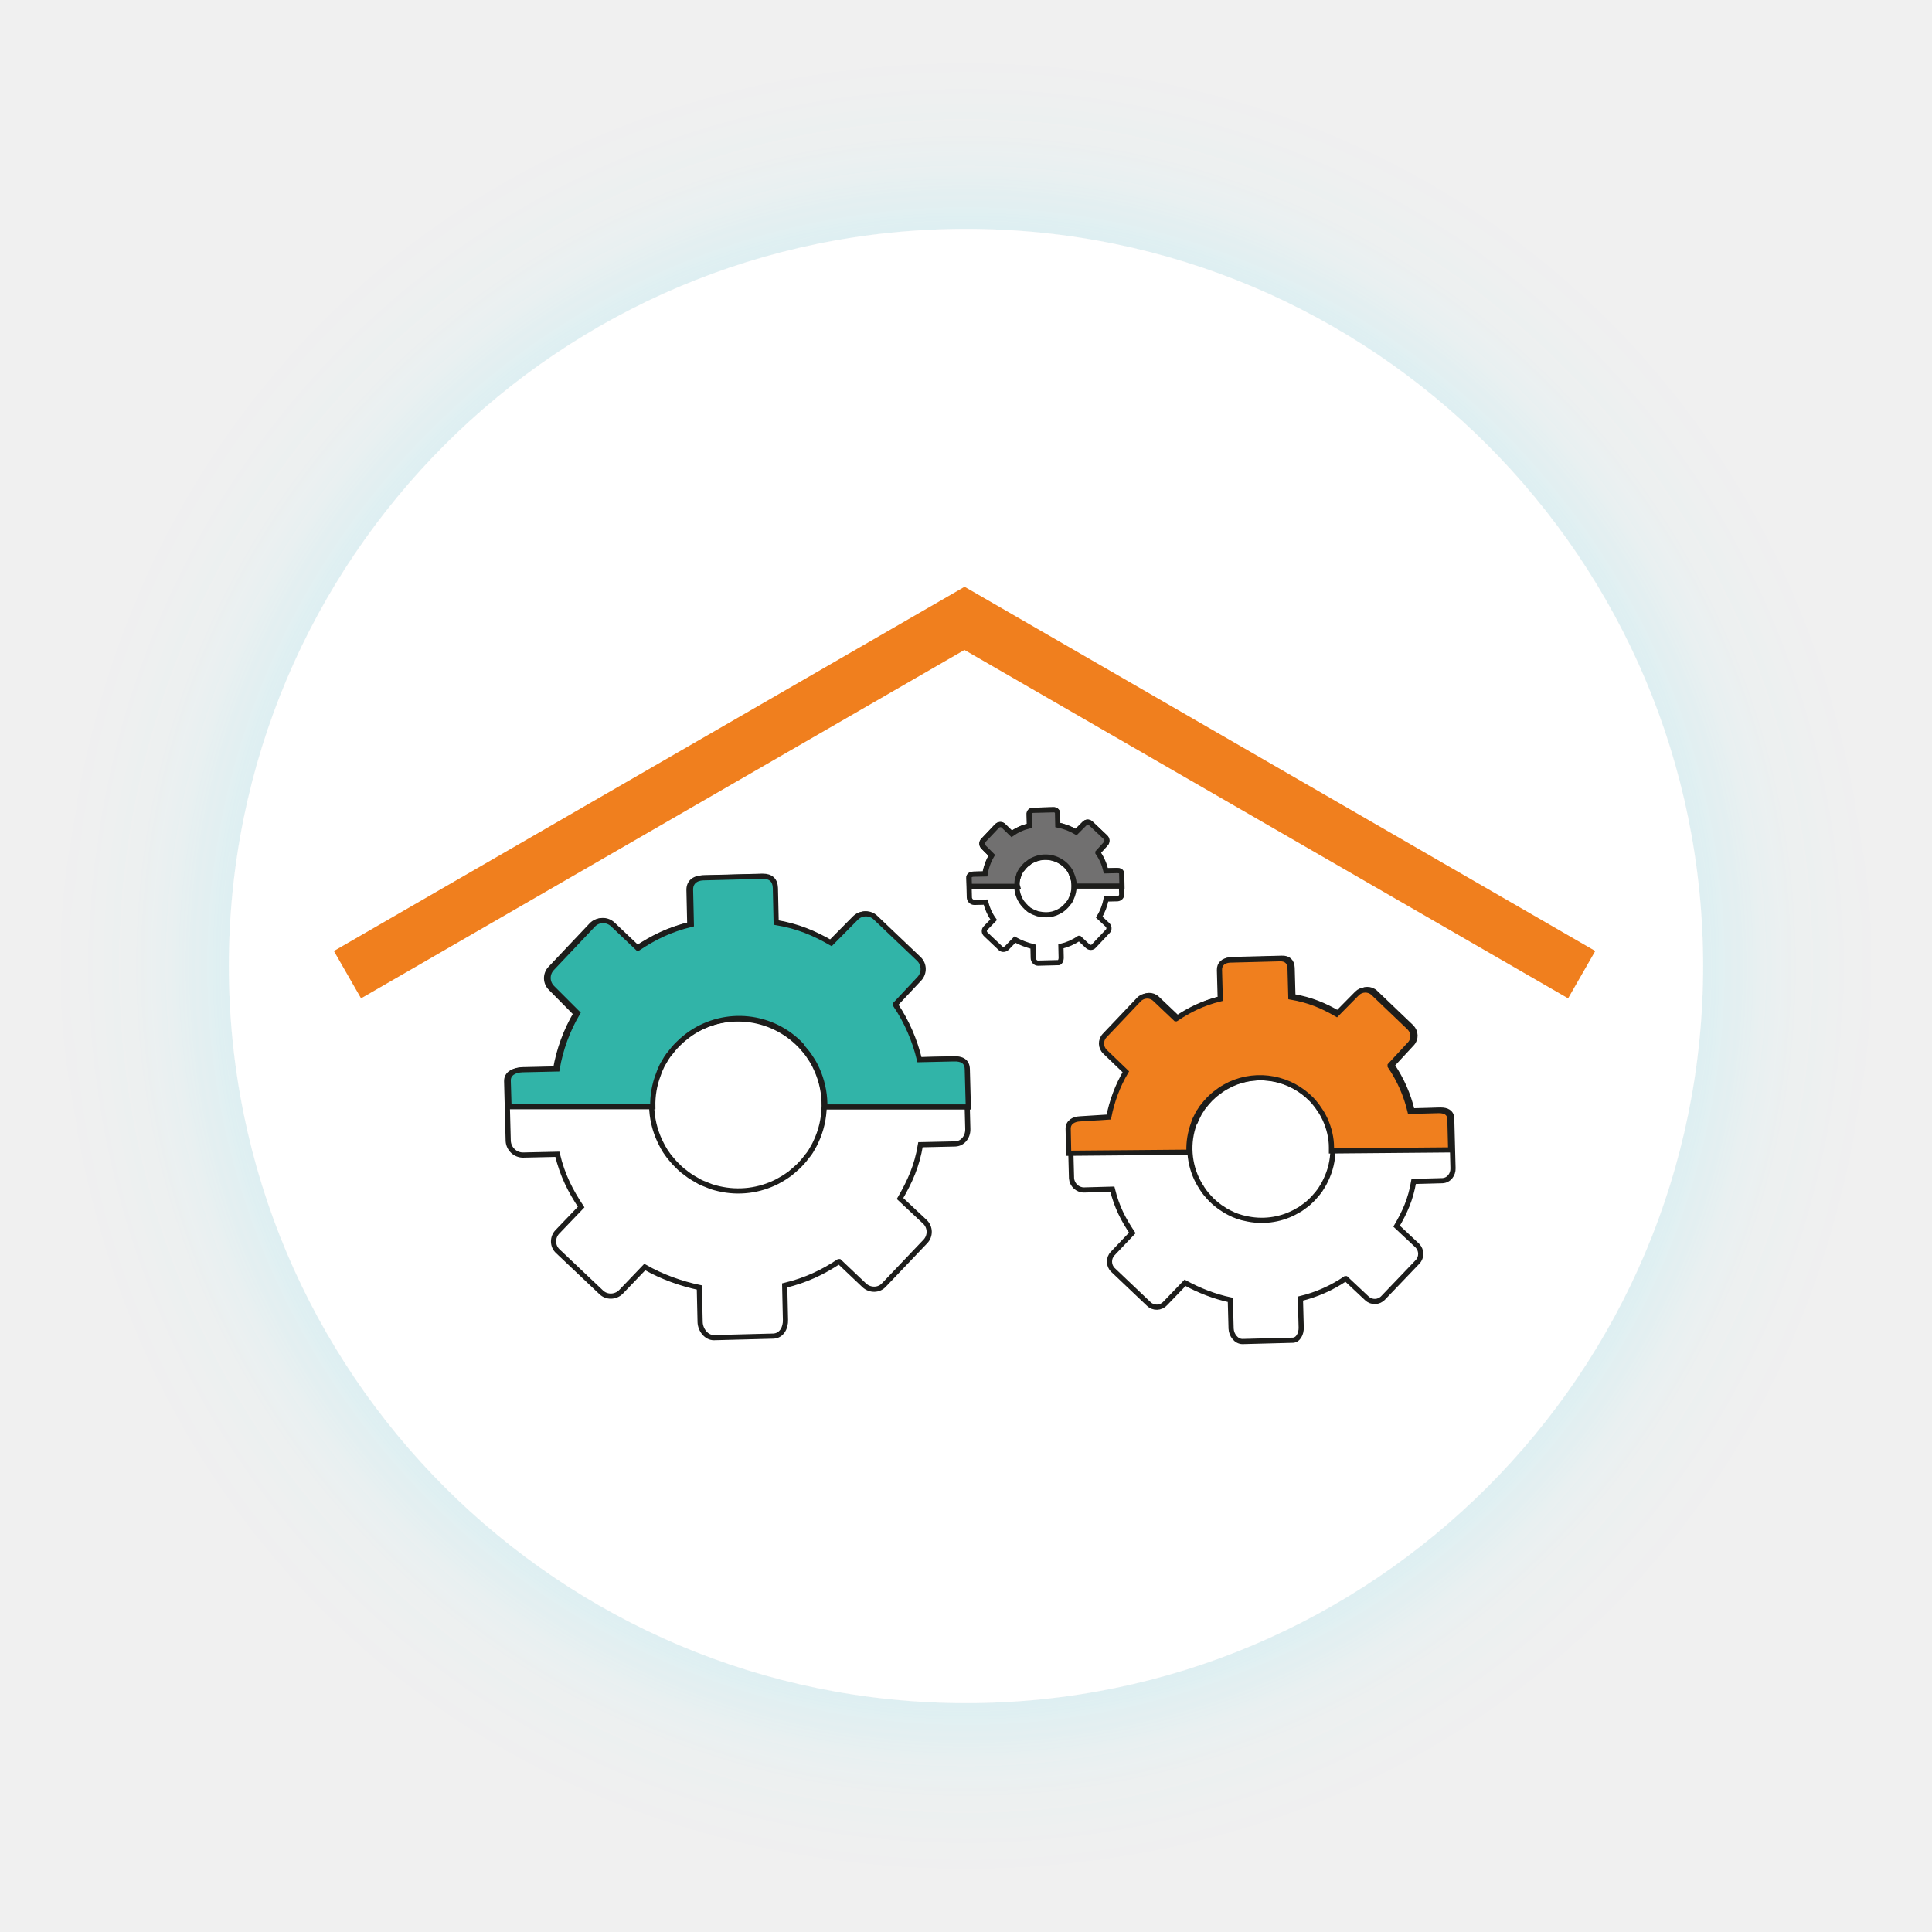
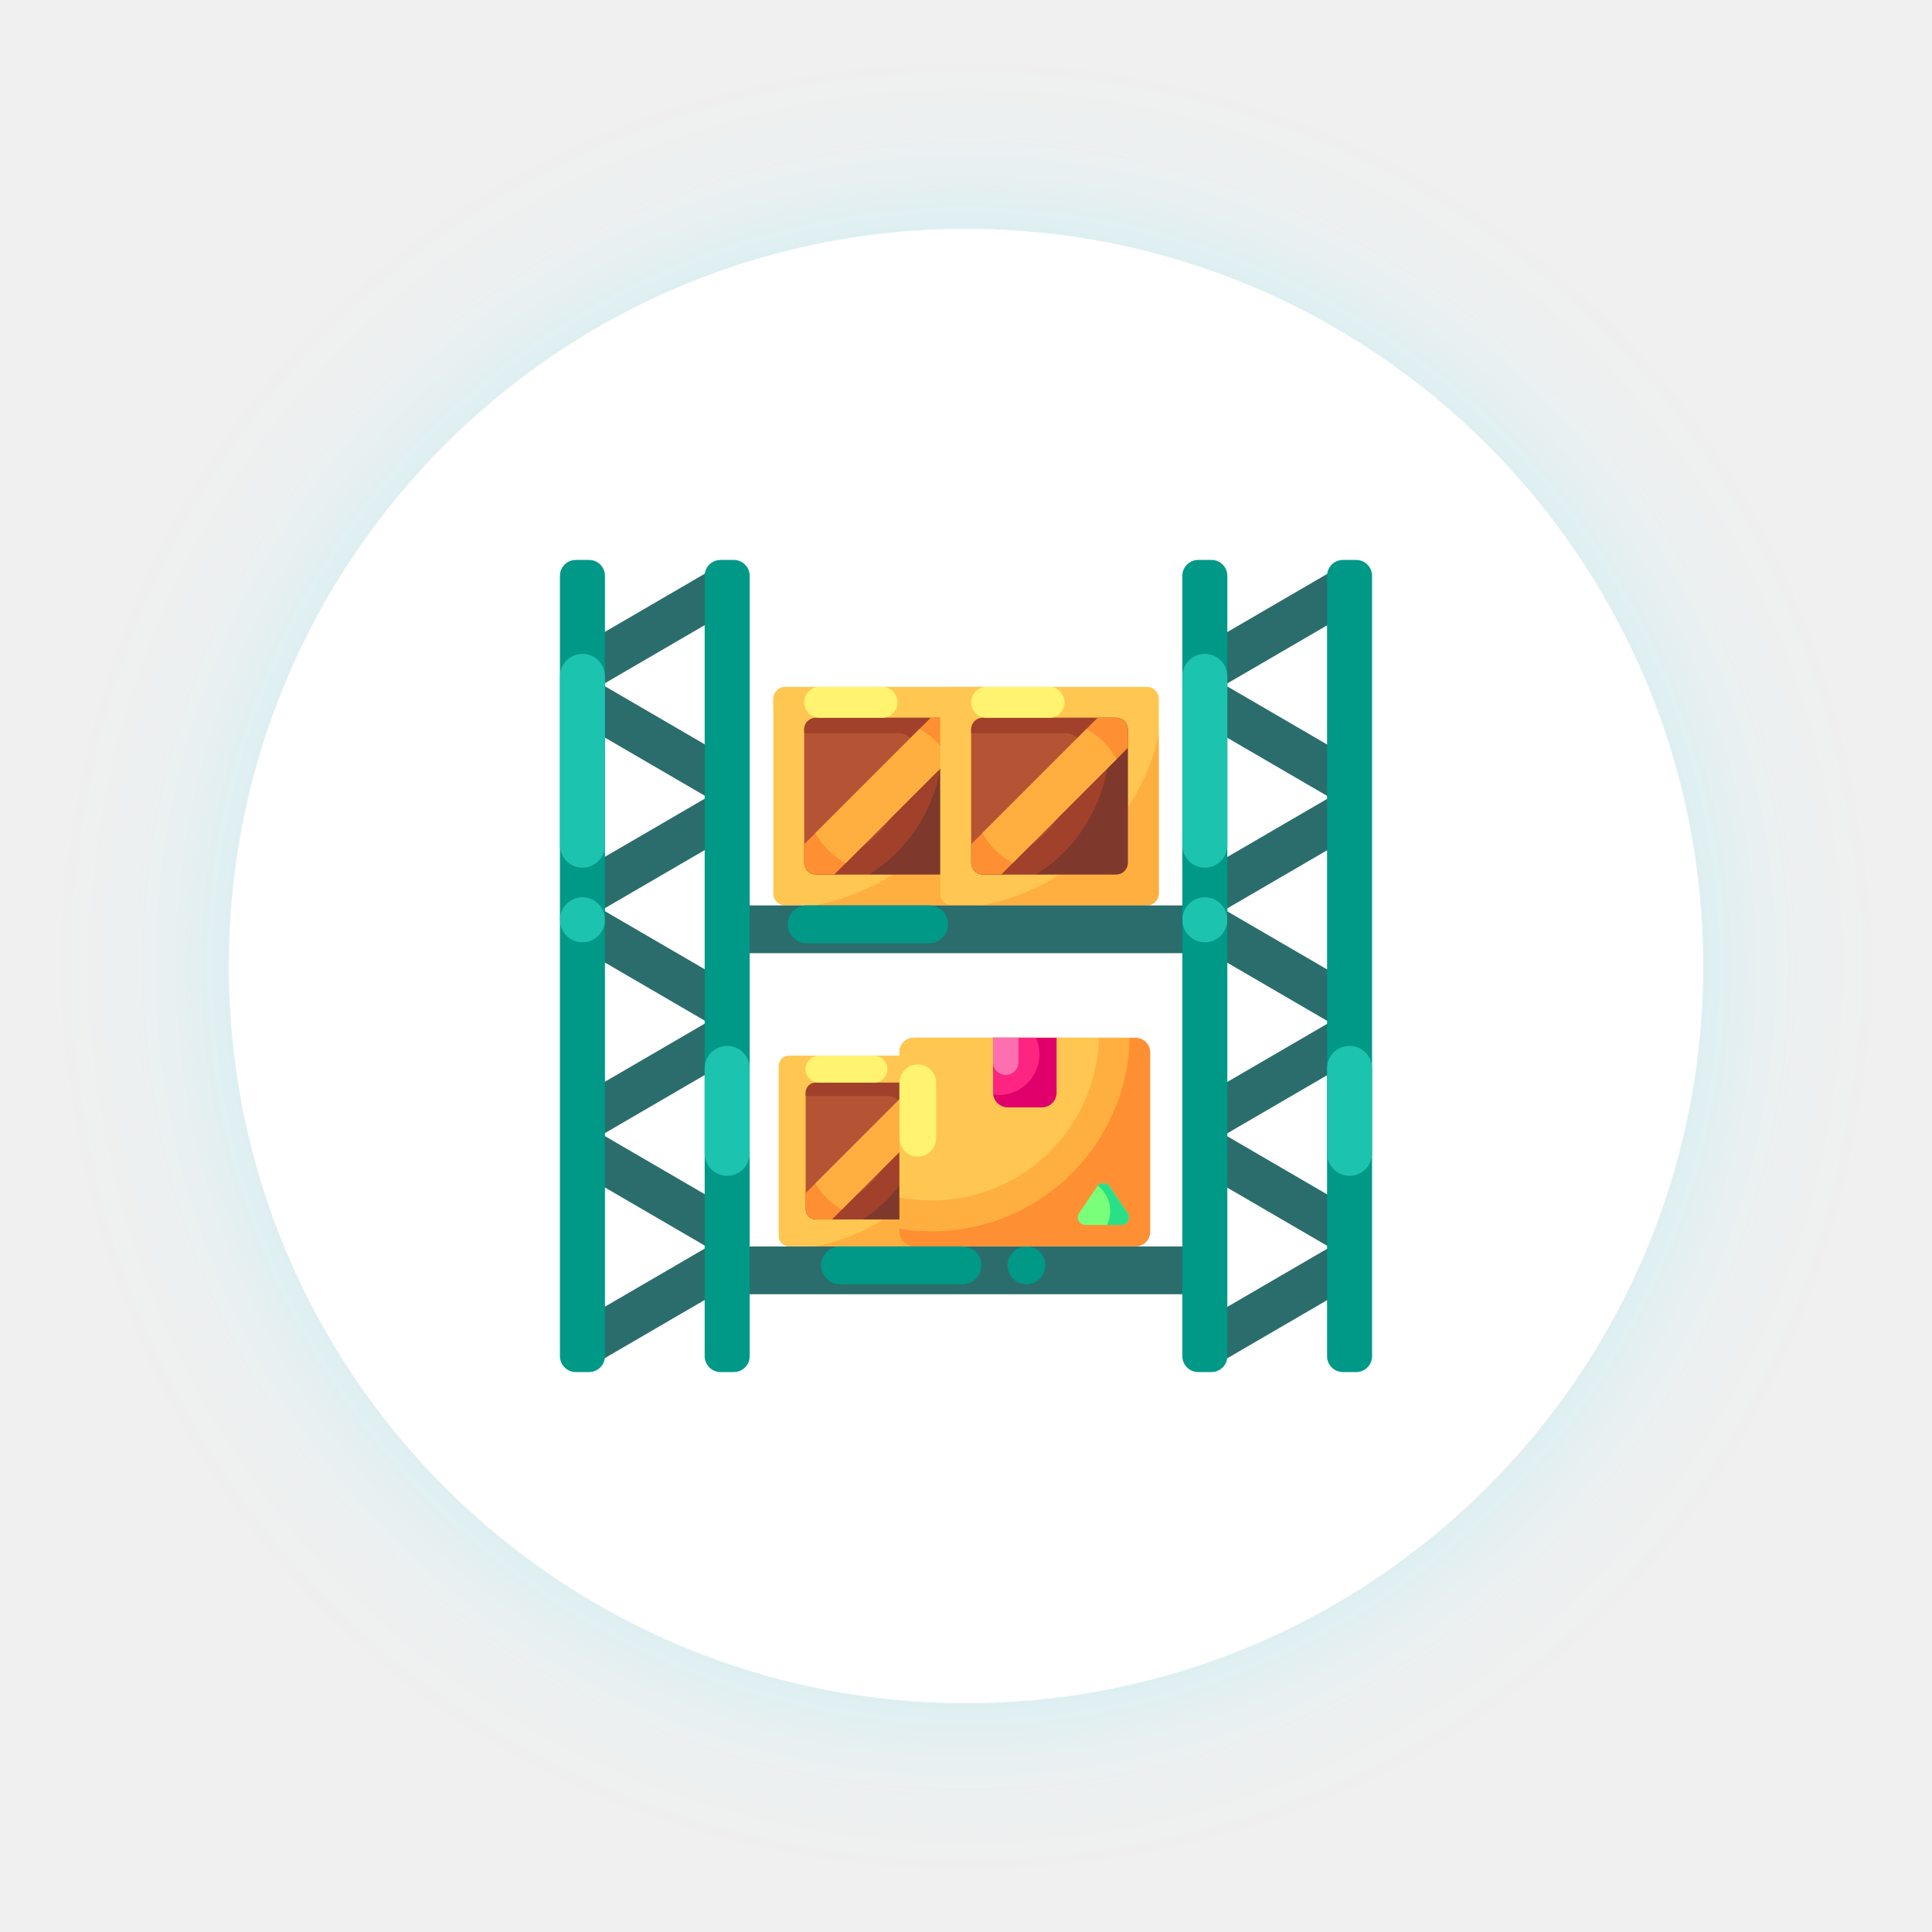
- <svg xmlns="http://www.w3.org/2000/svg" xmlns:xlink="http://www.w3.org/1999/xlink" version="1.1" id="Layer_1" x="0px" y="0px" viewBox="0 0 747 747" style="enable-background:new 0 0 747 747;" xml:space="preserve">
-   <style type="text/css">
- 	.st0{filter:url(#Ellipse_12);}
- 	.st1{fill:#FFFFFF;}
- 	.st2{clip-path:url(#SVGID_2_);}
- 	.st3{fill:none;stroke:#1D1D1B;stroke-width:2;stroke-miterlimit:10;}
- 	.st4{fill:#31B4A8;stroke:#1D1D1B;stroke-width:2;stroke-miterlimit:10;}
- 	.st5{fill:#717070;stroke:#1D1D1B;stroke-width:2;stroke-miterlimit:10;}
- 	.st6{fill:#F07F1E;stroke:#1D1D1B;stroke-width:2;stroke-miterlimit:10;}
- 	.st7{fill:#F07F1E;}
- </style>
-   <filter filterUnits="userSpaceOnUse" height="747" id="Ellipse_12" width="747" x="0" y="0">
-     <feOffset input="SourceAlpha" />
-     <feGaussianBlur result="blur" stdDeviation="29.5" />
-     <feFlood flood-color="#60e9ff" flood-opacity="0.271" />
-     <feComposite in2="blur" operator="in" />
-     <feComposite in="SourceGraphic" operator="over" />
-   </filter>
+ <svg xmlns="http://www.w3.org/2000/svg" width="747" height="747" viewBox="0 0 747 747">
+   <defs>
+     <filter id="Ellipse_12" x="0" y="0" width="747" height="747" filterUnits="userSpaceOnUse">
+       <feOffset input="SourceAlpha" />
+       <feGaussianBlur stdDeviation="29.5" result="blur" />
+       <feFlood flood-color="#60e9ff" flood-opacity="0.271" />
+       <feComposite operator="in" in2="blur" />
+       <feComposite in="SourceGraphic" />
+     </filter>
+     <clipPath id="clip-path">
+       <circle id="Ellipse_12_copy" data-name="Ellipse 12 copy" cx="262" cy="262" r="262" transform="translate(1072 382)" fill="#fff" />
+     </clipPath>
+   </defs>
  <g id="image" transform="translate(-960.5 -270.5)">
-     <g transform="matrix(1, 0, 0, 1, 960.5, 270.5)" class="st0">
-       <circle id="Ellipse_12-2_1_" class="st1" cx="373.5" cy="373.5" r="285" />
+     <g transform="matrix(1, 0, 0, 1, 960.5, 270.5)" filter="url(#Ellipse_12)">
+       <circle id="Ellipse_12-2" data-name="Ellipse 12" cx="285" cy="285" r="285" transform="translate(88.5 88.5)" fill="#fff" />
    </g>
-     <g id="Ellipse_12_copy-2">
-       <circle id="Ellipse_12_copy-3" class="st1" cx="1334" cy="644" r="262" />
-       <g>
-         <defs>
-           <circle id="SVGID_1_" cx="1334" cy="644" r="262" />
-         </defs>
-         <clipPath id="SVGID_2_">
-           <use xlink:href="#SVGID_1_" style="overflow:visible;" />
-         </clipPath>
-         <g class="st2">
-           <g id="Layer_2_1_">
-             <g id="Layer_1-2">
-               <path class="st3" d="M1264.2,780.8l-0.3-13.3c8.3-2,14.7-5.1,20.9-9.2l0.2,0l9.7,9.2c2.2,2,5.6,2,7.6-0.2l16-16.8        c2-2.1,2-5.5-0.2-7.6l-9.6-9c3.8-6.6,6.5-12.4,7.9-20.8h0.1l13.3-0.3c3-0.1,5-2.8,4.9-5.8l-0.6-23.1c-0.1-3-2.2-4-5.2-3.9        l-13.3,0.3c-1.8-7.5-4.9-14.7-9.2-21.1l0-0.4l9.1-9.8c2-2.2,1.9-5.6-0.2-7.6l-16.8-16c-2.1-2-5.5-2-7.6,0.2l-9.5,9.6        c-6.6-3.8-12.9-6.5-21.4-7.9v-0.1l-0.3-13.3c-0.1-3-1.8-4.5-4.8-4.5l-23.1,0.6c-3,0.1-5,1.8-4.9,4.7l0.3,13.3        c-8.3,2-14.4,5.1-20.6,9.2l-0.1,0l-9.7-9.2c-2.1-2-5.5-2-7.6,0.2l-15.9,16.8c-2,2.1-2,5.5,0.2,7.6c0,0,0,0,0,0l9.7,9.8        c-3.9,6.6-6.6,14-7.9,21.6h-0.1l-13.3,0.3c-3,0.1-5.6,1.4-5.5,4.3l0.6,23.1c0.2,3,2.7,5.4,5.7,5.4l13.3-0.3        c2,8.3,5.1,14.2,9.2,20.4h0l-9.2,9.6c-2,2.1-2,5.5,0.2,7.5c0,0,0,0,0,0l16.8,15.9c2.1,2,5.5,1.9,7.6-0.2c0,0,0,0,0,0l9.2-9.6        c6.6,3.8,14.3,6.5,21.1,7.9v0.1l0.3,13.3c0.1,3,2.4,6,5.3,6l23.1-0.6C1262.8,786.9,1264.3,783.8,1264.2,780.8z M1215,685.1        c0.1-0.3,0.3-0.7,0.4-1c0.4-1,0.9-2,1.5-2.9c0.3-0.5,0.5-0.9,0.8-1.4c0.3-0.5,0.6-0.9,0.9-1.3c0.2-0.2,0.3-0.4,0.5-0.6        c0.9-1.2,1.9-2.4,3-3.5c1.1-1.1,2.2-2.1,3.5-3.1c0.5-0.4,1-0.7,1.5-1.1c13.5-9.1,31.5-7.2,42.8,4.5c0.6,0.6,1.1,1.2,1.6,1.8        c0.2,0.2,0.3,0.4,0.5,0.6c0.3,0.4,0.7,0.8,1,1.3c0.9,1.3,1.8,2.7,2.5,4.1c0.2,0.5,0.5,1,0.7,1.5c4.1,9,3.9,19.3-0.3,28.1        c-0.2,0.5-0.5,1-0.7,1.4c-0.4,0.7-0.8,1.4-1.2,2.1c-0.3,0.5-0.6,0.9-0.9,1.3c-0.2,0.2-0.3,0.4-0.5,0.6c-0.3,0.4-0.6,0.8-1,1.3        c-0.5,0.6-1,1.2-1.6,1.8c-0.4,0.4-0.7,0.8-1.1,1.1c-1,0.9-2,1.8-3,2.6c-0.4,0.3-0.9,0.6-1.3,0.9c-0.4,0.3-0.9,0.6-1.4,0.9        c-0.7,0.4-1.4,0.8-2.1,1.2c-7,3.6-15,4.6-22.7,2.8c-0.5-0.1-1.1-0.3-1.6-0.4c-0.8-0.2-1.6-0.5-2.3-0.8c-0.5-0.2-1-0.4-1.5-0.6        c-0.3-0.1-0.7-0.3-1-0.4c-0.7-0.3-1.3-0.6-1.9-1c-0.5-0.3-0.9-0.5-1.4-0.8c-0.4-0.2-0.7-0.5-1.1-0.7s-0.6-0.4-0.9-0.6        c-0.2-0.2-0.4-0.3-0.7-0.5c-0.4-0.3-0.8-0.7-1.3-1c-0.2-0.2-0.4-0.3-0.6-0.5c-0.4-0.3-0.8-0.7-1.2-1.1        c-0.2-0.2-0.4-0.4-0.6-0.6c-0.8-0.8-1.5-1.5-2.2-2.4c-0.2-0.2-0.3-0.4-0.5-0.6c-0.3-0.4-0.7-0.8-1-1.3        c-0.3-0.4-0.6-0.9-0.9-1.3c-0.1-0.2-0.3-0.5-0.4-0.7c-0.3-0.5-0.6-0.9-0.8-1.4c-4.6-8.5-5.3-18.5-2-27.5        C1214.7,685.8,1214.8,685.4,1215,685.1z" />
-               <path class="st4" d="M1271.8,676.6c0.2,0.2,0.3,0.4,0.5,0.6c0.3,0.4,0.7,0.8,1,1.3c0.9,1.3,1.8,2.7,2.5,4.1        c0.2,0.5,0.5,1,0.7,1.5c1.8,4.1,2.8,8.5,2.9,12.9c0,0.5,0,0.9,0,1.5h55.5l-0.4-14.7c-0.1-3-2.2-4-5.2-3.9l-13.3,0.3        c-1.8-7.5-4.9-14.7-9.2-21.1l0-0.4l9.2-9.8c2-2.2,1.9-5.6-0.2-7.6l-16.8-16c-2.1-2-5.5-2-7.6,0.2l-9.5,9.6        c-6.6-3.8-12.9-6.5-21.3-7.9v-0.1l-0.3-13.3c-0.1-3-1.8-4.5-4.8-4.5l-23.1,0.6c-3,0.1-5,1.8-4.9,4.7l0.3,13.3        c-8.3,2-14.4,5.1-20.6,9.2l-0.1,0l-9.7-9.2c-2.2-2-5.5-2-7.6,0.2l-15.9,16.8c-2,2.1-2,5.5,0.2,7.6l9.7,9.7        c-3.9,6.6-6.6,14-7.9,21.6h-0.1l-13.3,0.3c-3,0.1-5.6,1.4-5.5,4.3l0.3,10h55.6c-0.1-4.2,0.6-8.4,2.1-12.3        c0.1-0.4,0.3-0.7,0.4-1.1s0.3-0.7,0.4-1c0.4-1,0.9-2,1.5-2.9c0.3-0.5,0.5-0.9,0.8-1.4c0.3-0.4,0.6-0.9,0.9-1.3l0.5-0.6        c0.9-1.2,1.9-2.4,3-3.5c1.1-1.1,2.2-2.1,3.5-3.1c0.5-0.4,1-0.7,1.5-1.1c13.5-9.2,31.6-7.3,42.8,4.5        C1270.7,675.3,1271.2,675.9,1271.8,676.6z" />
-               <path class="st3" d="M1370.8,640.8l-0.1-4.4c2.5-0.6,4.8-1.6,7-3.1h0.1l3.2,3c0.7,0.7,1.9,0.7,2.5-0.1l5.3-5.6        c0.7-0.7,0.6-1.8-0.1-2.5l-3.2-3c1.3-2.1,2.2-4.5,2.7-7l0,0l4.4-0.1c1-0.1,1.7-0.9,1.6-1.9c0,0,0,0,0,0l-0.2-7.7        c0-1-0.7-1.3-1.7-1.3l-4.4,0.1c-0.6-2.5-1.6-4.9-3.1-7v-0.1l3.1-3.3c0.7-0.7,0.6-1.9-0.1-2.6l-5.6-5.3        c-0.7-0.7-1.8-0.7-2.5,0.1l-3.2,3.2c-2.2-1.3-4.6-2.2-7.1-2.7l0,0l-0.1-4.4c0.1-0.8-0.5-1.4-1.3-1.5c-0.1,0-0.2,0-0.3,0        l-7.7,0.2c-1,0-1.7,0.6-1.6,1.6l0.1,4.4c-2.5,0.6-4.8,1.6-6.9,3.1h0l-3.2-3.1c-0.7-0.7-1.8-0.6-2.5,0.1l-5.3,5.6        c-0.7,0.7-0.6,1.8,0.1,2.5l3.2,3.2c-1.3,2.2-2.2,4.7-2.6,7.2l0,0l-4.4,0.1c-1,0-1.9,0.5-1.8,1.4l0.2,7.7        c0.1,1,0.9,1.8,1.9,1.8l4.4-0.1c0.6,2.4,1.6,4.7,3.1,6.8l0,0l-3.1,3.2c-0.7,0.7-0.7,1.8,0.1,2.5c0,0,0,0,0,0l5.6,5.3        c0.7,0.7,1.8,0.6,2.5-0.1l3.1-3.2c2.2,1.2,4.6,2.1,7,2.7l0,0l0.1,4.4c0,1,0.8,2,1.8,2l7.7-0.2        C1370.3,642.9,1370.8,641.8,1370.8,640.8z M1354.4,608.9c0-0.1,0.1-0.2,0.1-0.3c0.1-0.3,0.3-0.6,0.5-1        c0.1-0.2,0.2-0.3,0.3-0.5c0.1-0.2,0.2-0.3,0.3-0.4l0.2-0.2c0.6-0.8,1.3-1.6,2.2-2.2c0.2-0.1,0.3-0.2,0.5-0.4        c0.5-0.4,1.1-0.7,1.6-0.9c4.3-2,9.4-1,12.7,2.4c0.2,0.2,0.4,0.4,0.5,0.6l0.2,0.2c0.1,0.1,0.2,0.3,0.3,0.4        c0.3,0.4,0.6,0.9,0.8,1.4c0.1,0.2,0.2,0.3,0.2,0.5c1.4,3,1.3,6.4-0.1,9.4c-0.1,0.2-0.2,0.3-0.2,0.5c-0.1,0.2-0.3,0.5-0.4,0.7        c-0.1,0.1-0.2,0.3-0.3,0.4s-0.1,0.1-0.2,0.2c-0.1,0.1-0.2,0.3-0.3,0.4c-0.2,0.2-0.3,0.4-0.5,0.6l-0.4,0.4        c-0.3,0.3-0.6,0.6-1,0.9c-0.1,0.1-0.3,0.2-0.4,0.3c-0.1,0.1-0.3,0.2-0.5,0.3c-0.2,0.1-0.5,0.3-0.7,0.4        c-1.5,0.8-3.1,1.2-4.8,1.2c-0.9,0-1.9-0.1-2.8-0.3c-0.2,0-0.4-0.1-0.5-0.1c-0.3-0.1-0.5-0.2-0.8-0.3c-0.2-0.1-0.3-0.1-0.5-0.2        l-0.3-0.1c-0.2-0.1-0.4-0.2-0.6-0.3l-0.5-0.3l-0.4-0.2c-0.1-0.1-0.2-0.1-0.3-0.2l-0.2-0.2l-0.4-0.3l-0.2-0.2        c-0.1-0.1-0.3-0.2-0.4-0.4l-0.2-0.2c-0.3-0.3-0.5-0.5-0.7-0.8l-0.2-0.2c-0.1-0.1-0.2-0.3-0.3-0.4c-0.1-0.1-0.2-0.3-0.3-0.4        c-0.1-0.1-0.1-0.1-0.1-0.2s-0.2-0.3-0.3-0.5c-1.5-2.8-1.8-6.2-0.7-9.2C1354.3,609.2,1354.3,609.1,1354.4,608.9L1354.4,608.9z" />
-               <path class="st5" d="M1354.3,609.2c0-0.1,0.1-0.2,0.1-0.4l0.1-0.3c0.1-0.3,0.3-0.6,0.5-1c0.1-0.2,0.2-0.3,0.3-0.5        s0.2-0.3,0.3-0.4c0-0.1,0.1-0.1,0.2-0.2c0.3-0.4,0.6-0.8,1-1.2c0.4-0.4,0.7-0.7,1.2-1c0.2-0.1,0.3-0.2,0.5-0.4        c0.5-0.4,1.1-0.7,1.6-0.9c4.3-2,9.4-1,12.7,2.4c0.2,0.2,0.4,0.4,0.5,0.6l0.2,0.2c0.1,0.1,0.2,0.3,0.3,0.4        c0.3,0.4,0.6,0.9,0.8,1.4c0.1,0.2,0.2,0.3,0.2,0.5c0.6,1.4,1,2.8,1,4.3c0,0.1,0,0.2,0,0.4l18.5,0l-0.1-4.7        c0-1-0.7-1.3-1.7-1.3l-4.4,0.1c-0.6-2.5-1.6-4.9-3.1-7v-0.1l3-3.3c0.7-0.7,0.7-1.9-0.1-2.6l-5.6-5.3c-0.7-0.7-1.8-0.7-2.5,0.1        l-3.2,3.2c-2.2-1.3-4.6-2.2-7.1-2.7l0,0l-0.1-4.4c0.1-0.8-0.5-1.4-1.3-1.5c-0.1,0-0.2,0-0.3,0l-7.7,0.2c-1,0-1.7,0.6-1.6,1.6        l0.1,4.4c-2.5,0.6-4.8,1.6-6.9,3.1h0l-3.2-3.1c-0.7-0.7-1.8-0.6-2.5,0.1l-5.3,5.6c-0.7,0.7-0.7,1.8,0.1,2.5c0,0,0,0,0,0        l3.2,3.2c-1.3,2.2-2.2,4.7-2.6,7.2h0l-4.4,0.1c-1,0-1.9,0.5-1.8,1.4l0.1,3.3l18.6,0C1353.5,611.9,1353.8,610.5,1354.3,609.2z" />
-               <path class="st3" d="M1463.6,783.7l-0.3-11.1c6.2-1.5,12.1-4.1,17.4-7.7l0.2,0l8.1,7.6c1.8,1.7,4.6,1.6,6.3-0.2l13.3-13.9        c1.7-1.8,1.6-4.6-0.1-6.3l-8-7.5c3.2-5.5,5.4-10.3,6.6-17.3h0.1l11-0.3c2.5-0.1,4.2-2.4,4.1-4.8l-0.5-19.2        c-0.1-2.5-1.9-3.3-4.3-3.3l-11,0.3c-1.5-6.3-4.1-12.2-7.7-17.5l0-0.3l7.6-8.2c1.7-1.8,1.6-4.6-0.2-6.4l-13.9-13.3        c-1.8-1.7-4.6-1.6-6.3,0.1l-7.9,8c-5.5-3.2-10.7-5.4-17.7-6.6v0l-0.3-11.1c-0.1-2.5-1.5-3.8-4-3.7l-19.2,0.5        c-2.5,0.1-4.2,1.5-4.1,3.9l0.3,11.1c-7,1.7-12,4.3-17.1,7.7l-0.1,0l-8-7.6c-1.8-1.7-4.6-1.6-6.3,0.2l-13.2,13.9        c-1.7,1.8-1.6,4.6,0.2,6.3l8,8.1c-3.3,5.5-5.5,11.6-6.6,17.9h-0.1l-11,0.3c-2.5,0.1-4.6,1.1-4.6,3.6l0.5,19.2        c0.2,2.5,2.3,4.5,4.8,4.5l11-0.3c1.7,7,4.3,11.8,7.7,16.9h0l-7.6,8c-1.7,1.8-1.6,4.6,0.1,6.3c0,0,0,0,0,0l13.9,13.2        c1.8,1.7,4.6,1.6,6.3-0.2l7.7-8c5.5,3,11.4,5.3,17.5,6.6v0l0.3,11.1c0.1,2.5,2,5,4.4,5l19.2-0.5        C1462.4,788.8,1463.7,786.2,1463.6,783.7z M1422.7,704.2c0.1-0.3,0.2-0.5,0.3-0.8c0.4-0.8,0.8-1.6,1.2-2.4        c0.2-0.4,0.5-0.8,0.7-1.1c0.2-0.4,0.5-0.7,0.7-1.1l0.4-0.5c0.8-1,1.6-2,2.5-2.9c0.9-0.9,1.9-1.8,2.9-2.5        c0.4-0.3,0.8-0.6,1.2-0.9c1.3-0.9,2.6-1.6,4-2.3c10.7-4.9,23.4-2.5,31.6,6c0.5,0.5,0.9,1,1.3,1.5l0.4,0.5        c0.3,0.3,0.5,0.7,0.8,1.1c0.8,1.1,1.5,2.2,2.1,3.4c0.2,0.4,0.4,0.8,0.6,1.2c3.4,7.5,3.3,16-0.3,23.4c-0.2,0.4-0.4,0.8-0.6,1.2        c-0.3,0.6-0.7,1.2-1,1.7c-0.2,0.4-0.5,0.7-0.7,1.1l-0.4,0.5c-0.3,0.4-0.5,0.7-0.8,1c-0.4,0.5-0.9,1-1.3,1.5        c-0.3,0.3-0.6,0.6-0.9,0.9c-0.8,0.8-1.6,1.5-2.5,2.1c-0.4,0.3-0.7,0.5-1.1,0.8c-0.4,0.3-0.7,0.5-1.1,0.7        c-0.6,0.3-1.2,0.7-1.8,1c-5.8,3-12.5,3.8-18.9,2.3c-0.4-0.1-0.9-0.2-1.3-0.3c-0.7-0.2-1.3-0.4-1.9-0.6        c-0.4-0.2-0.8-0.3-1.3-0.5l-0.8-0.4c-0.5-0.2-1.1-0.5-1.6-0.8c-0.4-0.2-0.8-0.4-1.2-0.7c-0.3-0.2-0.6-0.4-0.9-0.6        c-0.3-0.2-0.5-0.3-0.8-0.5l-0.5-0.4c-0.4-0.3-0.7-0.5-1-0.8c-0.2-0.1-0.3-0.3-0.5-0.4c-0.3-0.3-0.7-0.6-1-0.9        c-0.2-0.1-0.3-0.3-0.5-0.5c-0.6-0.6-1.2-1.3-1.8-2l-0.4-0.5c-0.3-0.3-0.5-0.7-0.8-1.1c-0.3-0.4-0.5-0.7-0.7-1.1l-0.4-0.6        c-0.2-0.4-0.5-0.8-0.7-1.2c-3.8-7-4.4-15.4-1.6-22.9C1422.4,704.8,1422.6,704.5,1422.7,704.2z" />
-               <path class="st6" d="M1420.2,715.5c-0.1-3.5,0.5-7.1,1.7-10.4c0.1-0.3,0.2-0.6,0.3-0.9c0.1-0.3,0.2-0.5,0.3-0.8        c0.4-0.8,0.8-1.6,1.2-2.4c0.2-0.4,0.4-0.8,0.7-1.1c0.2-0.4,0.5-0.7,0.7-1.1l0.4-0.5c0.8-1,1.6-2,2.5-2.9        c0.9-0.9,1.9-1.8,2.9-2.5c0.4-0.3,0.8-0.6,1.2-0.9c1.3-0.9,2.6-1.6,4-2.3c10.7-4.9,23.4-2.5,31.6,6c0.5,0.5,0.9,1,1.3,1.5        l0.4,0.5c0.3,0.3,0.5,0.7,0.8,1.1c0.8,1.1,1.5,2.2,2.1,3.4c0.2,0.4,0.4,0.8,0.6,1.2c1.5,3.4,2.4,7,2.4,10.7c0,0.5,0,1,0,1.4        l46.1-0.4l-0.3-11.9c-0.1-2.5-1.9-3.3-4.3-3.3l-11.1,0.3c-1.5-6.3-4.1-12.2-7.7-17.5l0-0.3l7.6-8.2c1.7-1.8,1.6-4.6-0.2-6.4        l-13.9-13.3c-1.8-1.7-4.6-1.6-6.3,0.1l-7.9,8c-5.5-3.2-10.7-5.4-17.7-6.6v0l-0.3-11.1c-0.1-2.5-1.5-3.8-4-3.7l-19.2,0.5        c-2.5,0.1-4.2,1.5-4.1,3.9l0.3,11.1c-6.9,1.7-12,4.3-17.1,7.7l-0.1,0l-8-7.6c-1.8-1.7-4.6-1.6-6.3,0.2l-13.2,13.9        c-1.7,1.8-1.6,4.6,0.2,6.3l8,7.7c-3.2,5.4-5.4,11.4-6.6,17.5h0l-11.1,0.7c-2.5,0.1-4.6,1.3-4.6,3.8l0.2,9.5l46.3-0.4        C1420.2,715.8,1420.2,715.6,1420.2,715.5z" />
-               <polygon class="st7" points="1577.3,638.2 1333.5,497.4 1333.5,497.4 1333.4,497.4 1333.4,497.4 1333.4,497.4 1089.6,638.2         1100.1,656.5 1333.4,521.8 1566.8,656.5       " />
+     <g id="Ellipse_12_copy-2" data-name="Ellipse 12 copy">
+       <circle id="Ellipse_12_copy-3" data-name="Ellipse 12 copy" cx="262" cy="262" r="262" transform="translate(1072 382)" fill="#fff" />
+       <g id="Clip" clip-path="url(#clip-path)">
+         <g id="inventory" transform="translate(1177 487)">
+           <g id="Group_158" data-name="Group 158" transform="translate(56.871 184.744)">
+             <g id="Group_157" data-name="Group 157">
+               <g id="Group_155" data-name="Group 155" transform="translate(27.687)">
+                 <g id="Group_144" data-name="Group 144" transform="translate(0 6.902)">
+                   <g id="Group_143" data-name="Group 143">
+                     <g id="Group_142" data-name="Group 142">
+                       <path id="Path_101" data-name="Path 101" d="M207.638,386.277H141.905a4.026,4.026,0,0,1-4.026-4.026V316.519a4.026,4.026,0,0,1,4.026-4.026h65.733a4.026,4.026,0,0,1,4.026,4.026v65.733A4.026,4.026,0,0,1,207.638,386.277Z" transform="translate(-137.879 -312.493)" fill="#ffc751" />
+                       <path id="Path_102" data-name="Path 102" d="M220.367,338.866v53.582a4.028,4.028,0,0,1-4.024,4.032H160.387A75.726,75.726,0,0,0,220.367,338.866Z" transform="translate(-146.583 -322.692)" fill="#ffaf40" />
+                       <g id="Group_141" data-name="Group 141" transform="translate(10.451 10.448)">
+                         <path id="Path_103" data-name="Path 103" d="M207.8,333.441v45.066a3.908,3.908,0,0,1-3.908,3.908H158.828a3.908,3.908,0,0,1-3.908-3.908V333.441a3.908,3.908,0,0,1,3.908-3.908h45.066A3.908,3.908,0,0,1,207.8,333.441Z" transform="translate(-154.92 -329.531)" fill="#b55434" />
+                         <path id="Path_104" data-name="Path 104" d="M221.538,333.442v45.066a3.908,3.908,0,0,1-3.908,3.908H190.435A52.7,52.7,0,0,0,214.6,329.534h3.026A3.907,3.907,0,0,1,221.538,333.442Z" transform="translate(-168.654 -329.531)" fill="#7f392c" />
+                         <path id="Path_105" data-name="Path 105" d="M200.869,329.533h-42.04a3.909,3.909,0,0,0-3.908,3.908v1.3H186.77a5.655,5.655,0,0,1,5.654,5.97c0,.023,0,.046,0,.067A43.644,43.644,0,0,1,155.7,380.844h0a3.9,3.9,0,0,0,3.132,1.57H176.7a52.7,52.7,0,0,0,24.168-52.883Z" transform="translate(-154.92 -329.531)" fill="#a1412b" />
+                         <g id="Group_140" data-name="Group 140" transform="translate(0)">
+                           <path id="Path_106" data-name="Path 106" d="M207.8,333.441V339.7l-3.791,3.791-35.116,35.123-3.8,3.8h-6.263a3.91,3.91,0,0,1-3.912-3.911v-6.271l42.705-42.705H203.9A3.91,3.91,0,0,1,207.8,333.441Z" transform="translate(-154.92 -329.529)" fill="#ff8f33" />
+                         </g>
+                         <path id="Path_107" data-name="Path 107" d="M206.4,345.887,171.283,381.01A25.948,25.948,0,0,1,161.1,370.835l35.123-35.123A26.015,26.015,0,0,1,206.4,345.887Z" transform="translate(-157.31 -331.92)" fill="#ffaf40" />
+                       </g>
+                     </g>
+                     <path id="Path_108" data-name="Path 108" d="M181.225,322.942h-21.08a5.225,5.225,0,1,1,0-10.449h21.08a5.225,5.225,0,1,1,0,10.449Z" transform="translate(-144.469 -312.493)" fill="#fff370" />
+                   </g>
+                 </g>
+                 <g id="Group_154" data-name="Group 154" transform="translate(46.721)">
+                   <g id="Group_153" data-name="Group 153">
+                     <g id="Group_148" data-name="Group 148">
+                       <path id="Path_109" data-name="Path 109" d="M311.012,306.92v69.327a5.681,5.681,0,0,1-5.681,5.681h-85.59a5.681,5.681,0,0,1-5.681-5.681V306.92a5.681,5.681,0,0,1,5.681-5.681h85.59A5.681,5.681,0,0,1,311.012,306.92Z" transform="translate(-214.061 -301.239)" fill="#ff8f33" />
+                       <path id="Path_110" data-name="Path 110" d="M303.12,301.24a76.626,76.626,0,0,1-89.058,73.827V306.92a5.681,5.681,0,0,1,5.681-5.681H303.12Z" transform="translate(-214.061 -301.239)" fill="#ffaf40" />
+                       <path id="Path_111" data-name="Path 111" d="M291.174,301.24a64.674,64.674,0,0,1-77.112,61.691v-56.01a5.681,5.681,0,0,1,5.681-5.681Z" transform="translate(-214.061 -301.239)" fill="#ffc751" />
+                       <g id="Group_147" data-name="Group 147" transform="translate(0.001 10.302)">
+                         <g id="Group_146" data-name="Group 146">
+                           <g id="Group_145" data-name="Group 145">
+                             <path id="Path_112" data-name="Path 112" d="M214.062,325.121v21.5a7.084,7.084,0,0,0,14.168,0v-21.5a7.084,7.084,0,1,0-14.168,0Z" transform="translate(-214.062 -318.037)" fill="#fff370" />
+                           </g>
+                         </g>
+                       </g>
+                     </g>
+                     <g id="Group_150" data-name="Group 150" transform="translate(68.951 56.223)">
+                       <g id="Group_149" data-name="Group 149">
+                         <path id="Path_113" data-name="Path 113" d="M345.774,404.448l-6.93-10.231a2.964,2.964,0,0,0-4.908,0l-6.93,10.231a2.964,2.964,0,0,0,2.454,4.626h13.86a2.964,2.964,0,0,0,2.454-4.626Z" transform="translate(-326.491 -392.916)" fill="#79ff79" />
+                         <path id="Path_114" data-name="Path 114" d="M348.175,409.073H342.68a12.525,12.525,0,0,0-3.634-15.184,2.967,2.967,0,0,1,4.653.326l6.929,10.231A2.964,2.964,0,0,1,348.175,409.073Z" transform="translate(-331.346 -392.916)" fill="#29e088" />
+                       </g>
+                     </g>
+                     <path id="Path_115" data-name="Path 115" d="M297.641,301.24v21.234a5.682,5.682,0,0,1-5.681,5.681H278.766a5.678,5.678,0,0,1-5.632-4.95,5.132,5.132,0,0,1-.049-.731V301.24Z" transform="translate(-236.887 -301.239)" fill="#e0006b" />
+                     <path id="Path_116" data-name="Path 116" d="M290.989,307.682a15.68,15.68,0,0,1-17.854,15.523,5.132,5.132,0,0,1-.049-.731V301.24h16.523a15.626,15.626,0,0,1,1.381,6.442Z" transform="translate(-236.887 -301.239)" fill="#fe2582" />
+                     <g id="Group_152" data-name="Group 152" transform="translate(36.198 0.001)">
+                       <g id="Group_151" data-name="Group 151">
+                         <path id="Path_117" data-name="Path 117" d="M282.871,301.24v9.478a4.893,4.893,0,1,1-9.787,0V301.24Z" transform="translate(-273.084 -301.24)" fill="#fc70b2" />
+                       </g>
+                     </g>
+                   </g>
+                 </g>
+               </g>
+               <path id="Path_118" data-name="Path 118" d="M288.718,451.286H97.005a4.272,4.272,0,0,1-4.272-4.272v-9.931a4.272,4.272,0,0,1,4.272-4.272H288.717a4.272,4.272,0,0,1,4.272,4.272v9.931a4.271,4.271,0,0,1-4.271,4.272Z" transform="translate(-92.733 -352.12)" fill="#2b6d6c" />
+               <g id="Group_156" data-name="Group 156" transform="translate(44.079 80.689)">
+                 <path id="Path_119" data-name="Path 119" d="M289.477,432.808a7.308,7.308,0,1,0,7.308,7.308A7.309,7.309,0,0,0,289.477,432.808Z" transform="translate(-210.07 -432.808)" fill="#009887" />
+                 <path id="Path_120" data-name="Path 120" d="M219.3,432.808h-47.38a7.308,7.308,0,0,0,0,14.617H219.3a7.308,7.308,0,1,0,0-14.617Z" transform="translate(-164.607 -432.808)" fill="#009887" />
+               </g>
            </g>
+           </g>
+           <g id="Group_173" data-name="Group 173" transform="translate(56.871 49.059)">
+             <g id="Group_172" data-name="Group 172">
+               <g id="Group_171" data-name="Group 171" transform="translate(25.595)">
+                 <g id="Group_164" data-name="Group 164">
+                   <g id="Group_163" data-name="Group 163">
+                     <g id="Group_162" data-name="Group 162">
+                       <g id="Group_161" data-name="Group 161" transform="translate(0 0.001)">
+                         <path id="Path_121" data-name="Path 121" d="M214.363,164.5H139.078a4.611,4.611,0,0,1-4.611-4.611V84.607A4.611,4.611,0,0,1,139.078,80h75.285a4.611,4.611,0,0,1,4.611,4.611v75.285A4.61,4.61,0,0,1,214.363,164.5Z" transform="translate(-134.467 -79.996)" fill="#ffc751" />
+                         <path id="Path_122" data-name="Path 122" d="M228.941,110.2v61.368a4.613,4.613,0,0,1-4.609,4.617H160.245A86.727,86.727,0,0,0,228.941,110.2Z" transform="translate(-144.436 -91.677)" fill="#ffaf40" />
+                         <g id="Group_160" data-name="Group 160" transform="translate(11.97 11.968)">
+                           <path id="Path_123" data-name="Path 123" d="M214.553,103.988V155.6a4.476,4.476,0,0,1-4.476,4.476H158.461a4.476,4.476,0,0,1-4.476-4.476V103.988a4.476,4.476,0,0,1,4.476-4.476h51.615a4.476,4.476,0,0,1,4.476,4.476Z" transform="translate(-153.985 -99.511)" fill="#b55434" />
+                           <path id="Path_124" data-name="Path 124" d="M230.282,103.988V155.6a4.476,4.476,0,0,1-4.476,4.476H194.66a60.359,60.359,0,0,0,27.68-60.568h3.466a4.476,4.476,0,0,1,4.476,4.476Z" transform="translate(-169.715 -99.511)" fill="#7f392c" />
+                           <path id="Path_125" data-name="Path 125" d="M206.611,99.512H158.461a4.476,4.476,0,0,0-4.476,4.476v1.492h36.477a6.477,6.477,0,0,1,6.476,6.838c0,.027,0,.052,0,.076a49.988,49.988,0,0,1-42.059,45.886h0a4.467,4.467,0,0,0,3.587,1.8H178.93a60.365,60.365,0,0,0,27.68-60.568Z" transform="translate(-153.985 -99.511)" fill="#a1412b" />
+                           <g id="Group_159" data-name="Group 159" transform="translate(0)">
+                             <path id="Path_126" data-name="Path 126" d="M214.55,103.989v7.174l-4.341,4.341-40.22,40.228-4.35,4.35h-7.174a4.478,4.478,0,0,1-4.479-4.479v-7.182L202.9,99.51h7.182A4.476,4.476,0,0,1,214.55,103.989Z" transform="translate(-153.985 -99.51)" fill="#ff8f33" />
+                           </g>
+                           <path id="Path_127" data-name="Path 127" d="M212.945,118.243l-40.22,40.228a29.713,29.713,0,0,1-11.662-11.654l40.228-40.228a29.789,29.789,0,0,1,11.654,11.654Z" transform="translate(-156.723 -102.248)" fill="#ffaf40" />
+                         </g>
+                       </g>
+                       <path id="Path_128" data-name="Path 128" d="M184.112,91.963H159.969a5.984,5.984,0,1,1,0-11.968h24.144a5.984,5.984,0,1,1,0,11.968Z" transform="translate(-142.015 -79.995)" fill="#fff370" />
+                     </g>
+                   </g>
+                 </g>
+                 <g id="Group_170" data-name="Group 170" transform="translate(64.56)">
+                   <g id="Group_169" data-name="Group 169">
+                     <g id="Group_168" data-name="Group 168">
+                       <g id="Group_167" data-name="Group 167" transform="translate(0 0.001)">
+                         <path id="Path_129" data-name="Path 129" d="M319.633,164.5H244.348a4.611,4.611,0,0,1-4.611-4.611V84.607A4.611,4.611,0,0,1,244.348,80h75.285a4.611,4.611,0,0,1,4.611,4.611v75.285A4.61,4.61,0,0,1,319.633,164.5Z" transform="translate(-239.737 -79.996)" fill="#ffc751" />
+                         <path id="Path_130" data-name="Path 130" d="M334.211,110.2v61.368a4.613,4.613,0,0,1-4.609,4.617H265.515a86.728,86.728,0,0,0,68.7-65.985Z" transform="translate(-249.706 -91.677)" fill="#ffaf40" />
+                         <g id="Group_166" data-name="Group 166" transform="translate(11.97 11.968)">
+                           <path id="Path_131" data-name="Path 131" d="M319.823,103.988V155.6a4.476,4.476,0,0,1-4.476,4.476H263.731a4.476,4.476,0,0,1-4.476-4.476V103.988a4.476,4.476,0,0,1,4.476-4.476h51.615a4.476,4.476,0,0,1,4.476,4.476Z" transform="translate(-259.255 -99.511)" fill="#b55434" />
+                           <path id="Path_132" data-name="Path 132" d="M335.552,103.988V155.6a4.476,4.476,0,0,1-4.476,4.476H299.93a60.359,60.359,0,0,0,27.68-60.568h3.466a4.476,4.476,0,0,1,4.476,4.476Z" transform="translate(-274.985 -99.511)" fill="#7f392c" />
+                           <path id="Path_133" data-name="Path 133" d="M311.881,99.512H263.731a4.476,4.476,0,0,0-4.476,4.476v1.492h36.477a6.477,6.477,0,0,1,6.476,6.838c0,.027,0,.052,0,.076a49.988,49.988,0,0,1-42.059,45.886h0a4.467,4.467,0,0,0,3.587,1.8H284.2a60.365,60.365,0,0,0,27.68-60.568Z" transform="translate(-259.255 -99.511)" fill="#a1412b" />
+                           <g id="Group_165" data-name="Group 165" transform="translate(0)">
+                             <path id="Path_134" data-name="Path 134" d="M319.82,103.989v7.174l-4.341,4.341-40.22,40.228-4.35,4.35h-7.174a4.478,4.478,0,0,1-4.479-4.479v-7.182L308.166,99.51h7.182A4.476,4.476,0,0,1,319.82,103.989Z" transform="translate(-259.255 -99.51)" fill="#ff8f33" />
+                           </g>
+                           <path id="Path_135" data-name="Path 135" d="M318.215,118.243,278,158.47a29.713,29.713,0,0,1-11.662-11.654l40.228-40.228A29.789,29.789,0,0,1,318.215,118.243Z" transform="translate(-261.993 -102.248)" fill="#ffaf40" />
+                         </g>
+                       </g>
+                       <path id="Path_136" data-name="Path 136" d="M289.382,91.963H265.239a5.984,5.984,0,0,1,0-11.968h24.144a5.984,5.984,0,1,1,0,11.968Z" transform="translate(-247.285 -79.995)" fill="#fff370" />
+                     </g>
+                   </g>
+                 </g>
+               </g>
+               <path id="Path_137" data-name="Path 137" d="M288.718,236.273H97.005A4.272,4.272,0,0,1,92.733,232v-9.932a4.272,4.272,0,0,1,4.272-4.272H288.717a4.272,4.272,0,0,1,4.272,4.272V232a4.271,4.271,0,0,1-4.271,4.272Z" transform="translate(-92.733 -133.286)" fill="#2b6d6c" />
+               <path id="Path_138" data-name="Path 138" d="M198.3,217.8h-47.38a7.308,7.308,0,0,0,0,14.617H198.3a7.308,7.308,0,1,0,0-14.617Z" transform="translate(-112.407 -133.285)" fill="#009887" />
+             </g>
+           </g>
+           <g id="Group_177" data-name="Group 177" transform="translate(0)">
+             <g id="Group_176" data-name="Group 176" transform="translate(0)">
+               <g id="Group_174" data-name="Group 174" transform="translate(4.275 2.809)">
+                 <path id="Path_139" data-name="Path 139" d="M0,0H64.762V17.171H0Z" transform="matrix(0.864, -0.503, 0.503, 0.864, 0, 293.549)" fill="#2b6d6c" />
+                 <path id="Path_140" data-name="Path 140" d="M0,0H17.171V64.762H0Z" transform="matrix(0.503, -0.864, 0.864, 0.503, 0.077, 232.233)" fill="#2b6d6c" />
+                 <path id="Path_141" data-name="Path 141" d="M0,0H64.762V17.171H0Z" transform="matrix(0.864, -0.503, 0.503, 0.864, 0.032, 206.558)" fill="#2b6d6c" />
+                 <path id="Path_142" data-name="Path 142" d="M0,0H17.171V64.762H0Z" transform="matrix(0.503, -0.864, 0.864, 0.503, 0.083, 145.267)" fill="#2b6d6c" />
+                 <path id="Path_143" data-name="Path 143" d="M0,0H64.762V17.171H0Z" transform="matrix(0.864, -0.503, 0.503, 0.864, 0.064, 119.566)" fill="#2b6d6c" />
+                 <path id="Path_144" data-name="Path 144" d="M0,0H17.171V64.762H0Z" transform="matrix(0.503, -0.864, 0.864, 0.503, 0.089, 58.301)" fill="#2b6d6c" />
+                 <path id="Path_145" data-name="Path 145" d="M0,0H64.762V17.171H0Z" transform="matrix(0.864, -0.503, 0.503, 0.864, 0.095, 32.575)" fill="#2b6d6c" />
+               </g>
+               <g id="Group_175" data-name="Group 175">
+                 <path id="Path_146" data-name="Path 146" d="M11.265,314H6.133A6.133,6.133,0,0,1,0,307.867V6.133A6.133,6.133,0,0,1,6.133,0h5.132A6.133,6.133,0,0,1,17.4,6.133V307.867A6.133,6.133,0,0,1,11.265,314Z" fill="#009887" />
+                 <path id="Path_147" data-name="Path 147" d="M17.4,133.18V67.9A8.7,8.7,0,0,0,0,67.9V133.18a8.7,8.7,0,1,0,17.4,0Z" transform="translate(0 -22.893)" fill="#1cc3af" />
+                 <path id="Path_148" data-name="Path 148" d="M102.51,314H97.378a6.133,6.133,0,0,1-6.133-6.133V6.133A6.133,6.133,0,0,1,97.378,0h5.132a6.133,6.133,0,0,1,6.133,6.133V307.867A6.133,6.133,0,0,1,102.51,314Z" transform="translate(-35.286 0)" fill="#009887" />
+                 <path id="Path_149" data-name="Path 149" d="M91.245,315.063V347.9a8.7,8.7,0,1,0,17.4,0V315.063a8.7,8.7,0,1,0-17.4,0Z" transform="translate(-35.286 -118.477)" fill="#1cc3af" />
+               </g>
+             </g>
+             <circle id="Ellipse_4" data-name="Ellipse 4" cx="8.699" cy="8.699" r="8.699" transform="translate(0 130.431)" fill="#1cc3af" />
+           </g>
+           <g id="Group_181" data-name="Group 181" transform="translate(240.644)">
+             <g id="Group_180" data-name="Group 180">
+               <g id="Group_178" data-name="Group 178" transform="translate(4.257 2.897)">
+                 <path id="Path_150" data-name="Path 150" d="M0,0H64.762V17.171H0Z" transform="matrix(0.864, -0.503, 0.503, 0.864, 0, 293.548)" fill="#2b6d6c" />
+                 <path id="Path_151" data-name="Path 151" d="M0,0H17.171V64.762H0Z" transform="matrix(0.503, -0.864, 0.864, 0.503, 0.006, 232.164)" fill="#2b6d6c" />
+                 <path id="Path_152" data-name="Path 152" d="M0,0H64.762V17.171H0Z" transform="matrix(0.864, -0.503, 0.503, 0.864, 0.032, 206.558)" fill="#2b6d6c" />
+                 <path id="Path_153" data-name="Path 153" d="M0,0H17.171V64.762H0Z" transform="matrix(0.503, -0.864, 0.864, 0.503, 0.013, 145.198)" fill="#2b6d6c" />
+                 <path id="Path_154" data-name="Path 154" d="M0,0H64.762V17.171H0Z" transform="matrix(0.864, -0.503, 0.503, 0.864, 0.063, 119.566)" fill="#2b6d6c" />
+                 <path id="Path_155" data-name="Path 155" d="M0,0H17.171V64.762H0Z" transform="matrix(0.503, -0.864, 0.864, 0.503, 0.02, 58.232)" fill="#2b6d6c" />
+                 <path id="Path_156" data-name="Path 156" d="M0,0H64.762V17.171H0Z" transform="matrix(0.864, -0.503, 0.503, 0.864, 0.095, 32.575)" fill="#2b6d6c" />
+               </g>
+               <g id="Group_179" data-name="Group 179">
+                 <path id="Path_157" data-name="Path 157" d="M403.652,314H398.52a6.133,6.133,0,0,1-6.133-6.133V6.133A6.133,6.133,0,0,1,398.52,0h5.132a6.133,6.133,0,0,1,6.133,6.133V307.867A6.133,6.133,0,0,1,403.652,314Z" transform="translate(-392.387 0)" fill="#009887" />
+                 <path id="Path_158" data-name="Path 158" d="M409.785,133.18V67.9a8.7,8.7,0,1,0-17.4,0V133.18a8.7,8.7,0,1,0,17.4,0Z" transform="translate(-392.387 -22.893)" fill="#1cc3af" />
+                 <path id="Path_159" data-name="Path 159" d="M494.9,314h-5.132a6.133,6.133,0,0,1-6.133-6.133V6.133A6.133,6.133,0,0,1,489.765,0H494.9a6.133,6.133,0,0,1,6.133,6.133V307.867A6.133,6.133,0,0,1,494.9,314Z" transform="translate(-427.673 0)" fill="#009887" />
+                 <path id="Path_160" data-name="Path 160" d="M483.632,315.063V347.9a8.7,8.7,0,1,0,17.4,0V315.063a8.7,8.7,0,1,0-17.4,0Z" transform="translate(-427.673 -118.477)" fill="#1cc3af" />
+               </g>
+             </g>
+             <circle id="Ellipse_5" data-name="Ellipse 5" cx="8.699" cy="8.699" r="8.699" transform="translate(0 130.431)" fill="#1cc3af" />
          </g>
        </g>
      </g>
    </g>
  </g>
</svg>
